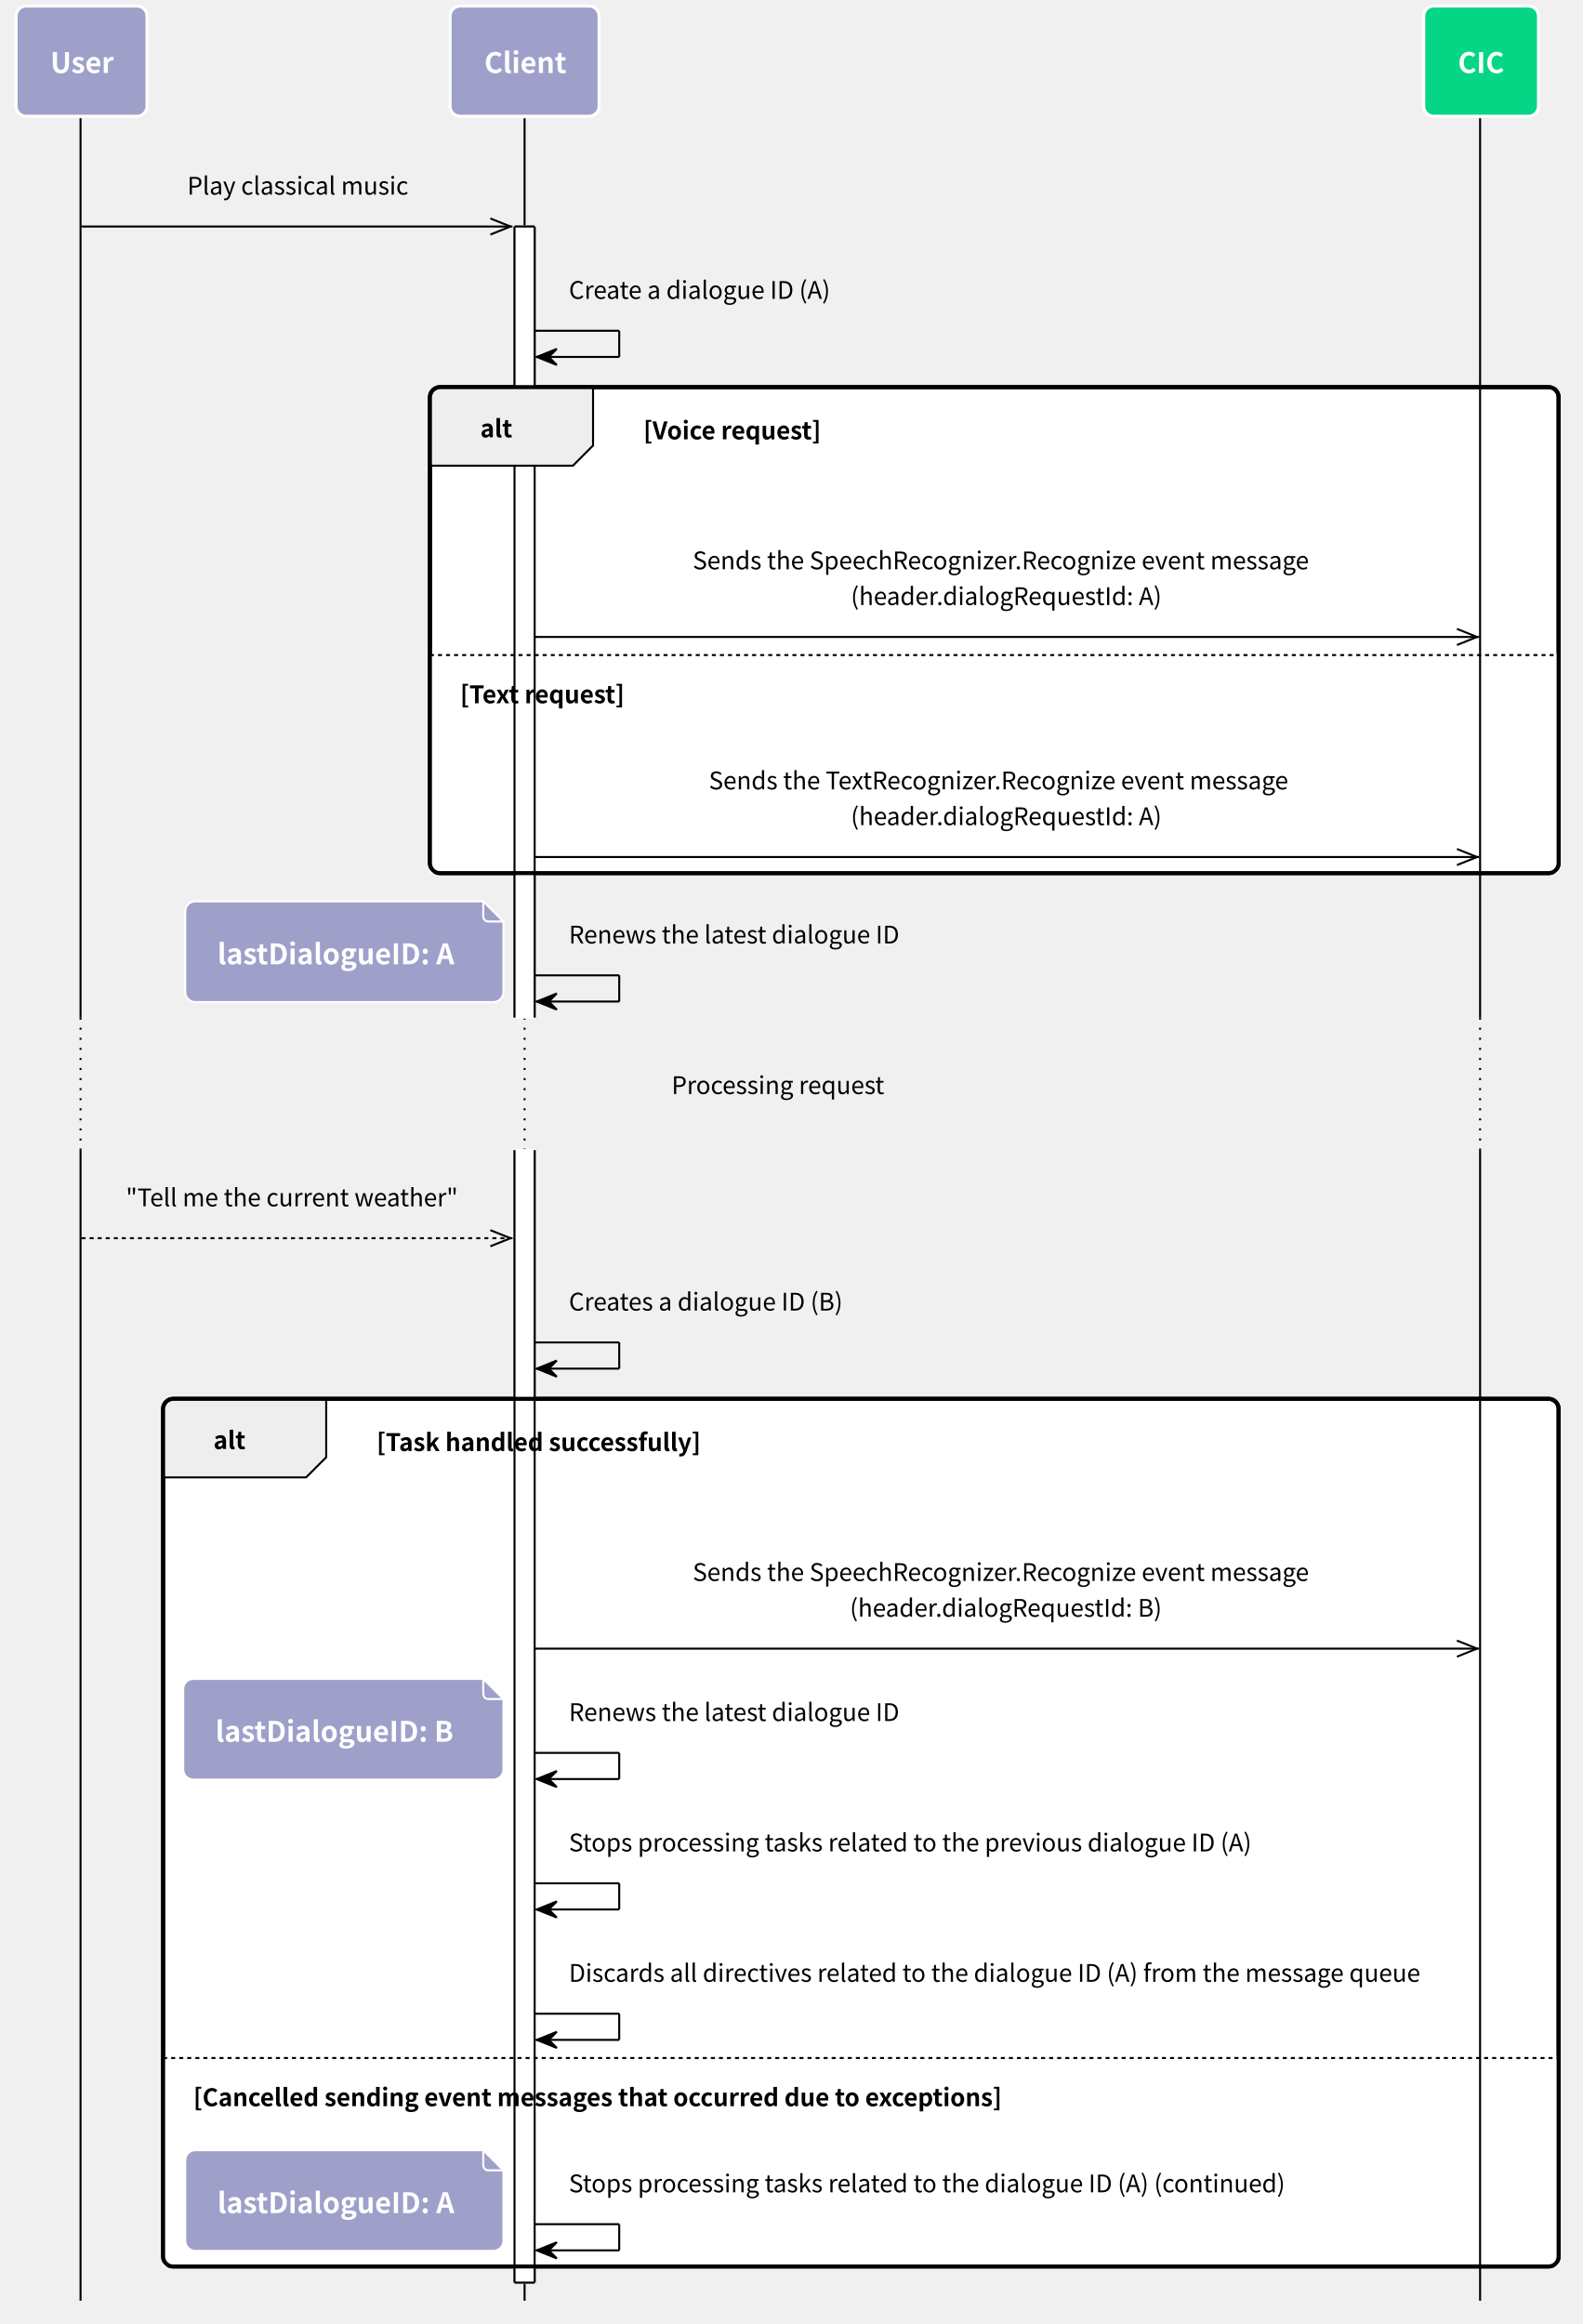
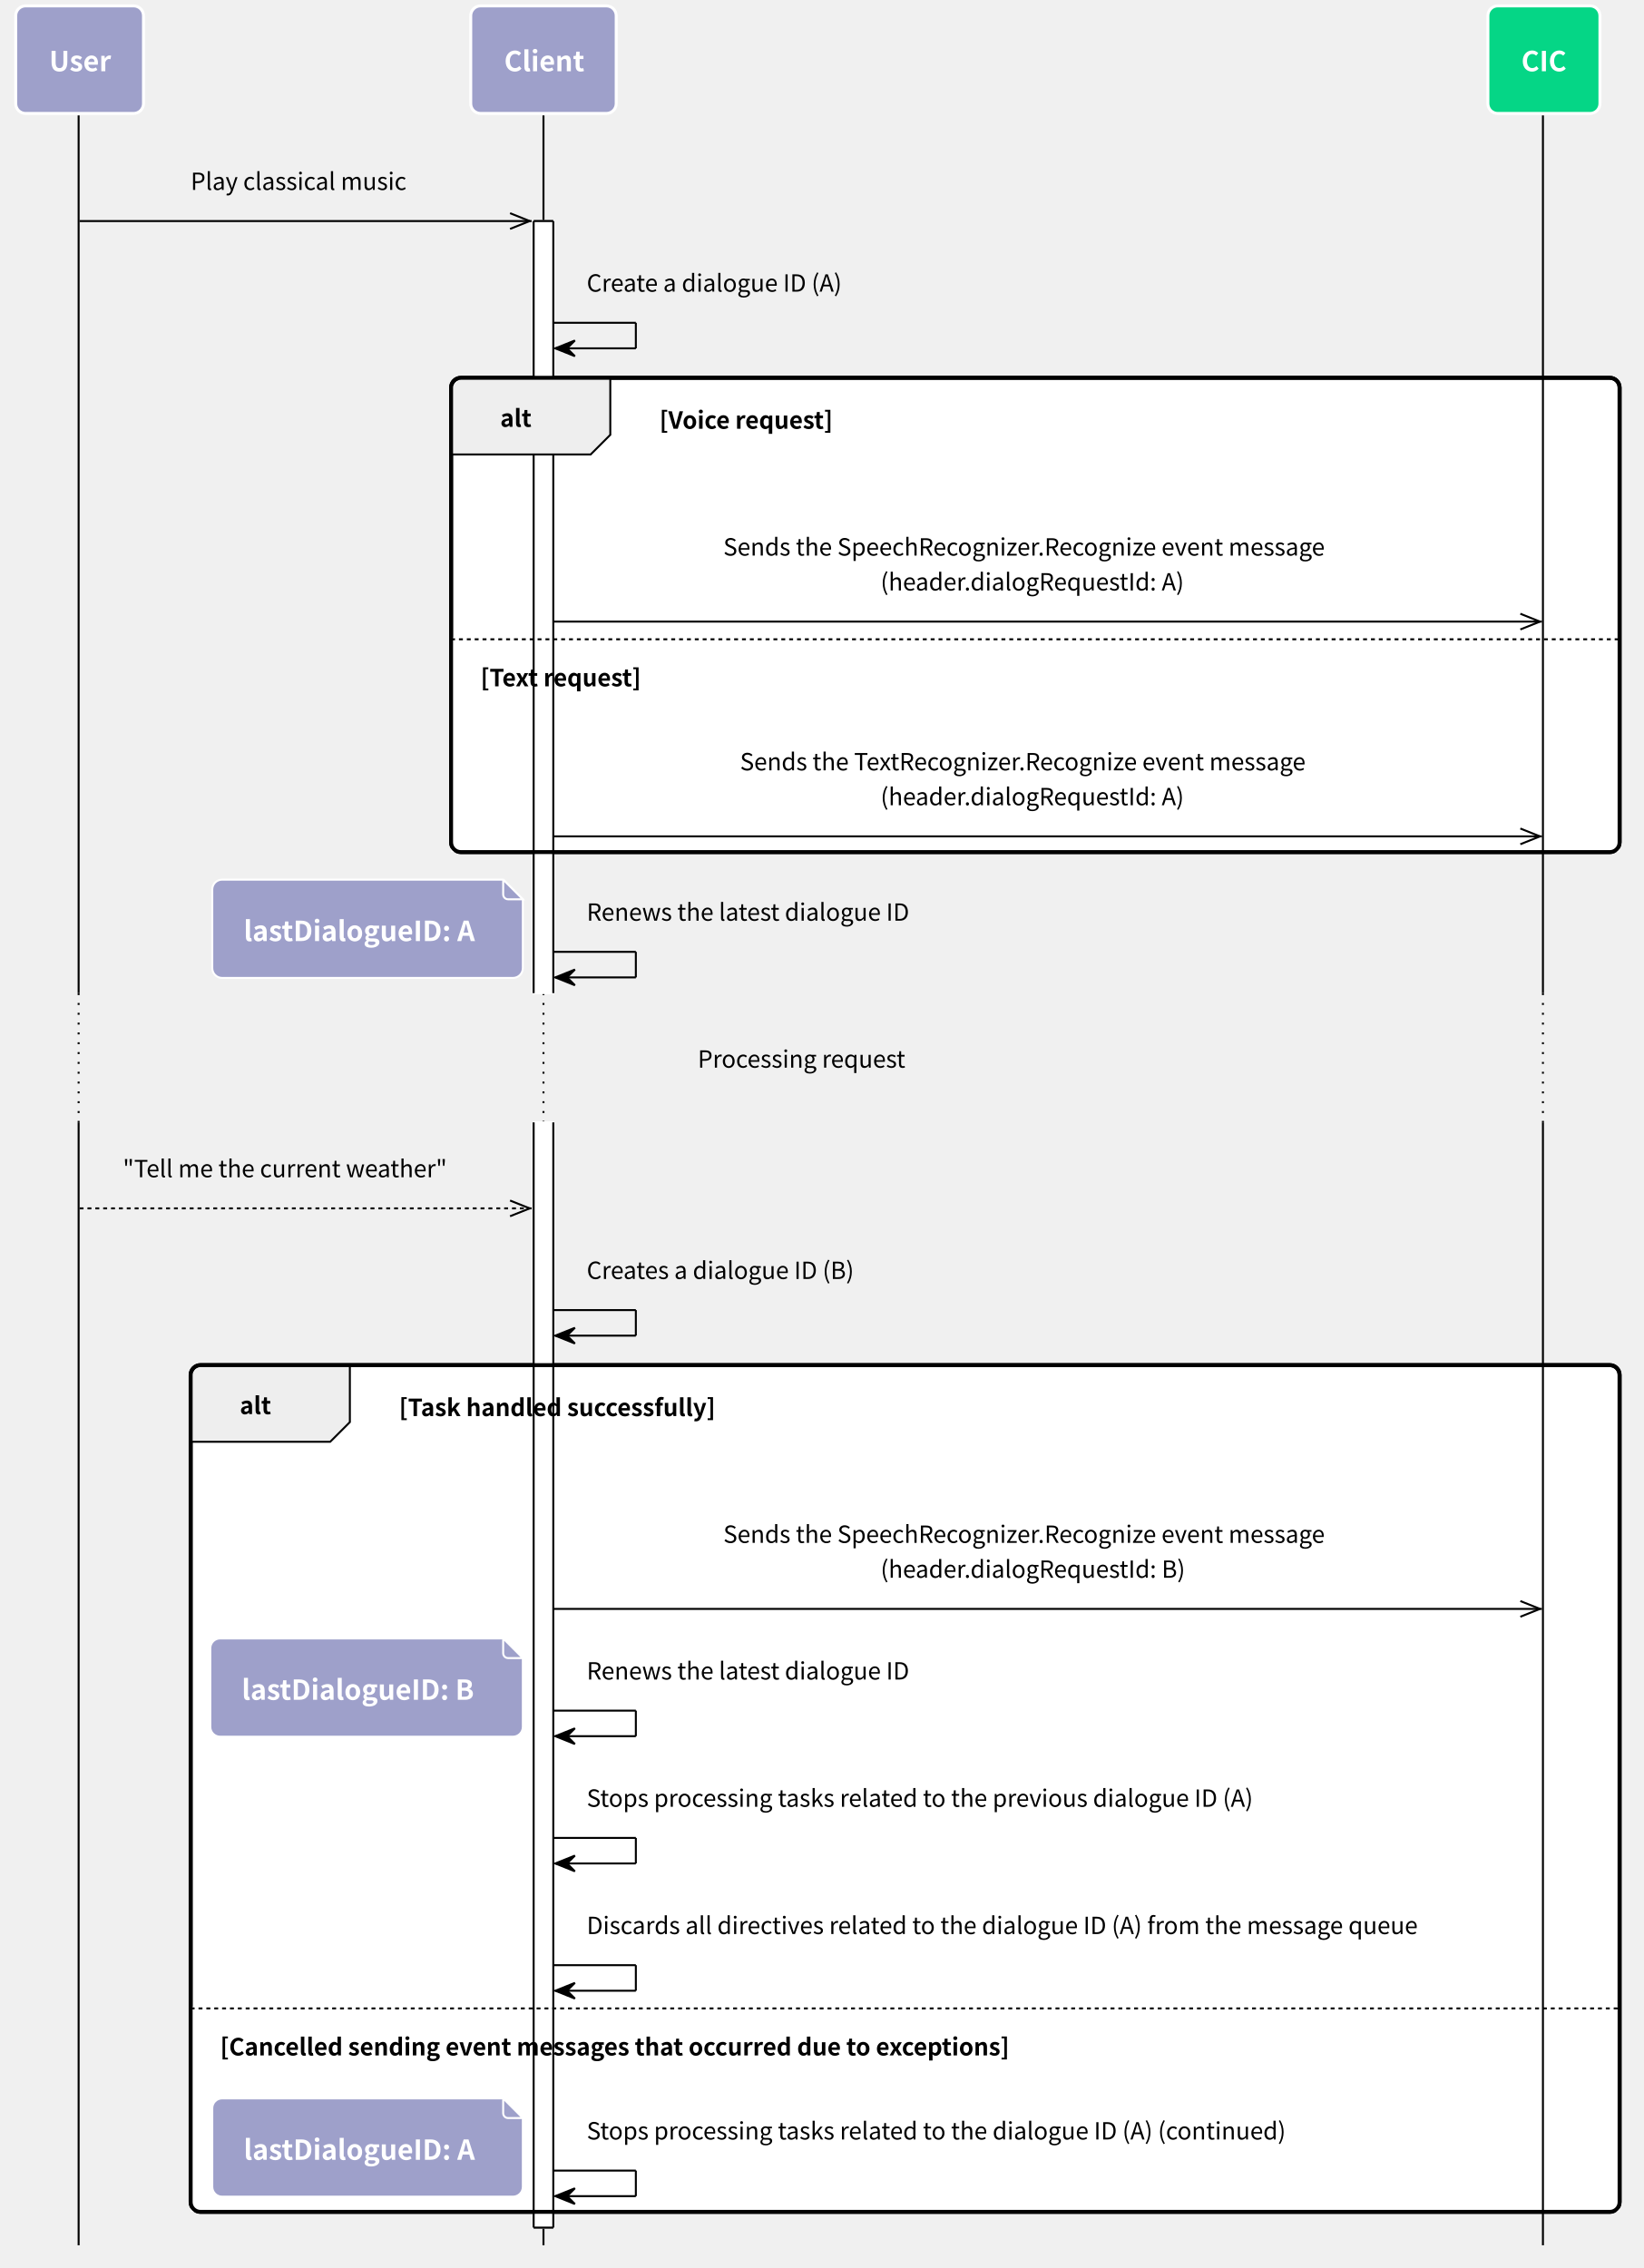
- <svg xmlns="http://www.w3.org/2000/svg" contentScriptType="application/ecmascript" contentStyleType="text/css" height="1154px" preserveAspectRatio="none" style="width:786px;height:1154px;" version="1.1" viewBox="0 0 786 1154" width="786px" zoomAndPan="magnify">
+ <svg xmlns="http://www.w3.org/2000/svg" contentScriptType="application/ecmascript" contentStyleType="text/css" height="1154px" preserveAspectRatio="none" style="width:836px;height:1154px;" version="1.1" viewBox="0 0 836 1154" width="836px" zoomAndPan="magnify">
  <defs />
  <g>
-     <rect fill="#FFFFFF" height="392.84" style="stroke: #FFFFFF; stroke-width: 1.0;" width="10" x="255.5" y="112.48" />
-     <line style="stroke: #000000; stroke-width: 1.0;" x1="255.5" x2="255.5" y1="112.48" y2="505.32" />
-     <line style="stroke: #000000; stroke-width: 1.0;" x1="265.5" x2="265.5" y1="112.48" y2="505.32" />
-     <line style="stroke: #000000; stroke-width: 1.0;" x1="255.5" x2="265.5" y1="112.48" y2="112.48" />
-     <rect fill="#FFFFFF" height="562.36" style="stroke: #FFFFFF; stroke-width: 1.0;" width="10" x="255.5" y="571.08" />
-     <line style="stroke: #000000; stroke-width: 1.0;" x1="255.5" x2="255.5" y1="571.08" y2="1133.44" />
-     <line style="stroke: #000000; stroke-width: 1.0;" x1="265.5" x2="265.5" y1="571.08" y2="1133.44" />
-     <line style="stroke: #000000; stroke-width: 1.0;" x1="255.5" x2="265.5" y1="1133.44" y2="1133.44" />
-     <rect fill="#FFFFFF" height="241.32" rx="5" ry="5" style="stroke: #000000; stroke-width: 2.0;" width="560.5" x="213.5" y="192.24" />
-     <rect fill="#FFFFFF" height="109.28" style="stroke: none; stroke-width: 1.0;" width="560.5" x="213.5" y="324.28" />
-     <rect fill="#FFFFFF" height="430.84" rx="5" ry="5" style="stroke: #000000; stroke-width: 2.0;" width="693" x="81" y="694.6" />
-     <rect fill="#FFFFFF" height="104.52" style="stroke: none; stroke-width: 1.0;" width="693" x="81" y="1020.92" />
+     <rect fill="#FFFFFF" height="392.84" style="stroke: #FFFFFF; stroke-width: 1.0;" width="10" x="271.5" y="112.48" />
+     <line style="stroke: #000000; stroke-width: 1.0;" x1="271.5" x2="271.5" y1="112.48" y2="505.32" />
+     <line style="stroke: #000000; stroke-width: 1.0;" x1="281.5" x2="281.5" y1="112.48" y2="505.32" />
+     <line style="stroke: #000000; stroke-width: 1.0;" x1="271.5" x2="281.5" y1="112.48" y2="112.48" />
+     <rect fill="#FFFFFF" height="562.36" style="stroke: #FFFFFF; stroke-width: 1.0;" width="10" x="271.5" y="571.08" />
+     <line style="stroke: #000000; stroke-width: 1.0;" x1="271.5" x2="271.5" y1="571.08" y2="1133.44" />
+     <line style="stroke: #000000; stroke-width: 1.0;" x1="281.5" x2="281.5" y1="571.08" y2="1133.44" />
+     <line style="stroke: #000000; stroke-width: 1.0;" x1="271.5" x2="281.5" y1="1133.44" y2="1133.44" />
+     <rect fill="#FFFFFF" height="241.32" rx="5" ry="5" style="stroke: #000000; stroke-width: 2.0;" width="594.5" x="229.5" y="192.24" />
+     <rect fill="#FFFFFF" height="109.28" style="stroke: none; stroke-width: 1.0;" width="594.5" x="229.5" y="324.28" />
+     <rect fill="#FFFFFF" height="430.84" rx="5" ry="5" style="stroke: #000000; stroke-width: 2.0;" width="727" x="97" y="694.6" />
+     <rect fill="#FFFFFF" height="104.52" style="stroke: none; stroke-width: 1.0;" width="727" x="97" y="1020.92" />
    <line style="stroke: #000000; stroke-width: 1.0;" x1="40" x2="40" y1="58.72" y2="505.32" />
    <line style="stroke: #000000; stroke-width: 1.0; stroke-dasharray: 1.0,4.0;" x1="40" x2="40" y1="505.32" y2="571.08" />
    <line style="stroke: #000000; stroke-width: 1.0;" x1="40" x2="40" y1="571.08" y2="1142.44" />
-     <line style="stroke: #000000; stroke-width: 1.0;" x1="260.5" x2="260.5" y1="58.72" y2="505.32" />
-     <line style="stroke: #000000; stroke-width: 1.0; stroke-dasharray: 1.0,4.0;" x1="260.5" x2="260.5" y1="505.32" y2="571.08" />
-     <line style="stroke: #000000; stroke-width: 1.0;" x1="260.5" x2="260.5" y1="571.08" y2="1142.44" />
-     <line style="stroke: #000000; stroke-width: 1.0;" x1="735" x2="735" y1="58.72" y2="505.32" />
-     <line style="stroke: #000000; stroke-width: 1.0; stroke-dasharray: 1.0,4.0;" x1="735" x2="735" y1="505.32" y2="571.08" />
-     <line style="stroke: #000000; stroke-width: 1.0;" x1="735" x2="735" y1="571.08" y2="1142.44" />
+     <line style="stroke: #000000; stroke-width: 1.0;" x1="276.5" x2="276.5" y1="58.72" y2="505.32" />
+     <line style="stroke: #000000; stroke-width: 1.0; stroke-dasharray: 1.0,4.0;" x1="276.5" x2="276.5" y1="505.32" y2="571.08" />
+     <line style="stroke: #000000; stroke-width: 1.0;" x1="276.5" x2="276.5" y1="571.08" y2="1142.44" />
+     <line style="stroke: #000000; stroke-width: 1.0;" x1="785" x2="785" y1="58.72" y2="505.32" />
+     <line style="stroke: #000000; stroke-width: 1.0; stroke-dasharray: 1.0,4.0;" x1="785" x2="785" y1="505.32" y2="571.08" />
+     <line style="stroke: #000000; stroke-width: 1.0;" x1="785" x2="785" y1="571.08" y2="1142.44" />
    <rect fill="#9EA0CA" height="54.72" rx="5" ry="5" style="stroke: #FFFFFF; stroke-width: 1.5;" width="65" x="8" y="3" />
    <text fill="#FFFFFF" font-family="Noto Sans CJK KR" font-size="14" font-weight="bold" lengthAdjust="spacingAndGlyphs" textLength="31" x="25" y="36.24">User</text>
-     <rect fill="#9EA0CA" height="54.72" rx="5" ry="5" style="stroke: #FFFFFF; stroke-width: 1.5;" width="74" x="223.5" y="3" />
-     <text fill="#FFFFFF" font-family="Noto Sans CJK KR" font-size="14" font-weight="bold" lengthAdjust="spacingAndGlyphs" textLength="40" x="240.5" y="36.24">Client</text>
-     <rect fill="#05D686" height="54.72" rx="5" ry="5" style="stroke: #FFFFFF; stroke-width: 1.5;" width="57" x="707" y="3" />
-     <text fill="#FFFFFF" font-family="Noto Sans CJK KR" font-size="14" font-weight="bold" lengthAdjust="spacingAndGlyphs" textLength="23" x="724" y="36.24">CIC</text>
-     <rect fill="#FFFFFF" height="392.84" style="stroke: #FFFFFF; stroke-width: 1.0;" width="10" x="255.5" y="112.48" />
-     <line style="stroke: #000000; stroke-width: 1.0;" x1="255.5" x2="255.5" y1="112.48" y2="505.32" />
-     <line style="stroke: #000000; stroke-width: 1.0;" x1="265.5" x2="265.5" y1="112.48" y2="505.32" />
-     <line style="stroke: #000000; stroke-width: 1.0;" x1="255.5" x2="265.5" y1="112.48" y2="112.48" />
-     <rect fill="#FFFFFF" height="562.36" style="stroke: #FFFFFF; stroke-width: 1.0;" width="10" x="255.5" y="571.08" />
-     <line style="stroke: #000000; stroke-width: 1.0;" x1="255.5" x2="255.5" y1="571.08" y2="1133.44" />
-     <line style="stroke: #000000; stroke-width: 1.0;" x1="265.5" x2="265.5" y1="571.08" y2="1133.44" />
-     <line style="stroke: #000000; stroke-width: 1.0;" x1="255.5" x2="265.5" y1="1133.44" y2="1133.44" />
-     <line style="stroke: #000000; stroke-width: 1.0;" x1="253.5" x2="243.5" y1="112.48" y2="108.48" />
-     <line style="stroke: #000000; stroke-width: 1.0;" x1="253.5" x2="243.5" y1="112.48" y2="116.48" />
-     <line style="stroke: #000000; stroke-width: 1.0;" x1="40.5" x2="254.5" y1="112.48" y2="112.48" />
-     <text fill="#000000" font-family="Noto Sans CJK KR" font-size="12" lengthAdjust="spacingAndGlyphs" textLength="110" x="93" y="96.64">Play classical music</text>
-     <line style="stroke: #000000; stroke-width: 1.0;" x1="265.5" x2="307.5" y1="164.24" y2="164.24" />
-     <line style="stroke: #000000; stroke-width: 1.0;" x1="307.5" x2="307.5" y1="164.24" y2="177.24" />
-     <line style="stroke: #000000; stroke-width: 1.0;" x1="266.5" x2="307.5" y1="177.24" y2="177.24" />
-     <polygon fill="#000000" points="276.5,173.24,266.5,177.24,276.5,181.24,272.5,177.24" style="stroke: #000000; stroke-width: 1.0;" />
-     <text fill="#000000" font-family="Noto Sans CJK KR" font-size="12" lengthAdjust="spacingAndGlyphs" textLength="133" x="282.5" y="148.4">Create a dialogue ID (A)</text>
-     <path d="M218.5,192.24 L294.5,192.24 L294.5,221.24 L284.5,231.24 L213.5,231.24 L213.5,197.24 " fill="#EEEEEE" style="stroke: #000000; stroke-width: 1.0;" />
-     <rect fill="none" height="241.32" rx="5" ry="5" style="stroke: #000000; stroke-width: 2.0;" width="560.5" x="213.5" y="192.24" />
-     <text fill="#000000" font-family="Noto Sans CJK KR" font-size="12" font-weight="bold" lengthAdjust="spacingAndGlyphs" textLength="16" x="238.5" y="217.16">alt</text>
-     <text fill="#000000" font-family="Noto Sans CJK KR" font-size="12" font-weight="bold" lengthAdjust="spacingAndGlyphs" textLength="91" x="319.5" y="218.16">[Voice request]</text>
-     <line style="stroke: #000000; stroke-width: 1.0;" x1="733.5" x2="723.5" y1="316.28" y2="312.28" />
-     <line style="stroke: #000000; stroke-width: 1.0;" x1="733.5" x2="723.5" y1="316.28" y2="320.28" />
-     <line style="stroke: #000000; stroke-width: 1.0;" x1="265.5" x2="734.5" y1="316.28" y2="316.28" />
-     <text fill="#000000" font-family="Noto Sans CJK KR" font-size="12" lengthAdjust="spacingAndGlyphs" textLength="313" x="344" y="282.68">Sends the SpeechRecognizer.Recognize event message</text>
-     <text fill="#000000" font-family="Noto Sans CJK KR" font-size="12" lengthAdjust="spacingAndGlyphs" textLength="156" x="422.5" y="300.44">(header.dialogRequestId: A)</text>
-     <line style="stroke: #000000; stroke-width: 1.0; stroke-dasharray: 2.0,2.0;" x1="213.5" x2="774" y1="325.28" y2="325.28" />
-     <text fill="#000000" font-family="Noto Sans CJK KR" font-size="12" font-weight="bold" lengthAdjust="spacingAndGlyphs" textLength="86" x="228.5" y="349.2">[Text request]</text>
-     <line style="stroke: #000000; stroke-width: 1.0;" x1="733.5" x2="723.5" y1="425.56" y2="421.56" />
-     <line style="stroke: #000000; stroke-width: 1.0;" x1="733.5" x2="723.5" y1="425.56" y2="429.56" />
-     <line style="stroke: #000000; stroke-width: 1.0;" x1="265.5" x2="734.5" y1="425.56" y2="425.56" />
-     <text fill="#000000" font-family="Noto Sans CJK KR" font-size="12" lengthAdjust="spacingAndGlyphs" textLength="297" x="352" y="391.96">Sends the TextRecognizer.Recognize event message</text>
-     <text fill="#000000" font-family="Noto Sans CJK KR" font-size="12" lengthAdjust="spacingAndGlyphs" textLength="156" x="422.5" y="409.72">(header.dialogRequestId: A)</text>
-     <line style="stroke: #000000; stroke-width: 1.0;" x1="265.5" x2="307.5" y1="484.32" y2="484.32" />
-     <line style="stroke: #000000; stroke-width: 1.0;" x1="307.5" x2="307.5" y1="484.32" y2="497.32" />
-     <line style="stroke: #000000; stroke-width: 1.0;" x1="266.5" x2="307.5" y1="497.32" y2="497.32" />
-     <polygon fill="#000000" points="276.5,493.32,266.5,497.32,276.5,501.32,272.5,497.32" style="stroke: #000000; stroke-width: 1.0;" />
-     <text fill="#000000" font-family="Noto Sans CJK KR" font-size="12" lengthAdjust="spacingAndGlyphs" textLength="169" x="282.5" y="468.48">Renews the latest dialogue ID</text>
-     <path d="M92,452.58 L92,492.58 A5,5 0 0 0 97,497.58 L245,497.58 A5,5 0 0 0 250,492.58 L250,457.58 L240,447.58 L97,447.58 A5,5 0 0 0 92,452.58 " fill="#9EA0CA" style="stroke: #FFFFFF; stroke-width: 1.0;" />
-     <path d="M240,447.58 L240,455.08 A2.5,2.5 0 0 0 242.5,457.58 L250,457.58 L240,447.58 " fill="#9EA0CA" style="stroke: #FFFFFF; stroke-width: 1.0;" />
-     <text fill="#FFFFFF" font-family="Noto Sans CJK KR" font-size="14" font-weight="bold" lengthAdjust="spacingAndGlyphs" textLength="117" x="108" y="478.82">lastDialogueID: A</text>
-     <text fill="#000000" font-family="Noto Sans CJK KR" font-size="12" lengthAdjust="spacingAndGlyphs" textLength="109" x="333.5" y="543.24">Processing request</text>
-     <line style="stroke: #000000; stroke-width: 1.0;" x1="253.5" x2="243.5" y1="614.84" y2="610.84" />
-     <line style="stroke: #000000; stroke-width: 1.0;" x1="253.5" x2="243.5" y1="614.84" y2="618.84" />
-     <line style="stroke: #000000; stroke-width: 1.0; stroke-dasharray: 2.0,2.0;" x1="40.5" x2="254.5" y1="614.84" y2="614.84" />
-     <text fill="#000000" font-family="Noto Sans CJK KR" font-size="12" lengthAdjust="spacingAndGlyphs" textLength="171" x="62.5" y="599">"Tell me the current weather"</text>
-     <line style="stroke: #000000; stroke-width: 1.0;" x1="265.5" x2="307.5" y1="666.6" y2="666.6" />
-     <line style="stroke: #000000; stroke-width: 1.0;" x1="307.5" x2="307.5" y1="666.6" y2="679.6" />
-     <line style="stroke: #000000; stroke-width: 1.0;" x1="266.5" x2="307.5" y1="679.6" y2="679.6" />
-     <polygon fill="#000000" points="276.5,675.6,266.5,679.6,276.5,683.6,272.5,679.6" style="stroke: #000000; stroke-width: 1.0;" />
-     <text fill="#000000" font-family="Noto Sans CJK KR" font-size="12" lengthAdjust="spacingAndGlyphs" textLength="140" x="282.5" y="650.76">Creates a dialogue ID (B)</text>
-     <path d="M86,694.6 L162,694.6 L162,723.6 L152,733.6 L81,733.6 L81,699.6 " fill="#EEEEEE" style="stroke: #000000; stroke-width: 1.0;" />
-     <rect fill="none" height="430.84" rx="5" ry="5" style="stroke: #000000; stroke-width: 2.0;" width="693" x="81" y="694.6" />
-     <text fill="#000000" font-family="Noto Sans CJK KR" font-size="12" font-weight="bold" lengthAdjust="spacingAndGlyphs" textLength="16" x="106" y="719.52">alt</text>
-     <text fill="#000000" font-family="Noto Sans CJK KR" font-size="12" font-weight="bold" lengthAdjust="spacingAndGlyphs" textLength="166" x="187" y="720.52">[Task handled successfully]</text>
-     <line style="stroke: #000000; stroke-width: 1.0;" x1="733.5" x2="723.5" y1="818.64" y2="814.64" />
-     <line style="stroke: #000000; stroke-width: 1.0;" x1="733.5" x2="723.5" y1="818.64" y2="822.64" />
-     <line style="stroke: #000000; stroke-width: 1.0;" x1="265.5" x2="734.5" y1="818.64" y2="818.64" />
-     <text fill="#000000" font-family="Noto Sans CJK KR" font-size="12" lengthAdjust="spacingAndGlyphs" textLength="313" x="344" y="785.04">Sends the SpeechRecognizer.Recognize event message</text>
-     <text fill="#000000" font-family="Noto Sans CJK KR" font-size="12" lengthAdjust="spacingAndGlyphs" textLength="157" x="422" y="802.8">(header.dialogRequestId: B)</text>
-     <line style="stroke: #000000; stroke-width: 1.0;" x1="265.5" x2="307.5" y1="870.4" y2="870.4" />
-     <line style="stroke: #000000; stroke-width: 1.0;" x1="307.5" x2="307.5" y1="870.4" y2="883.4" />
-     <line style="stroke: #000000; stroke-width: 1.0;" x1="266.5" x2="307.5" y1="883.4" y2="883.4" />
-     <polygon fill="#000000" points="276.5,879.4,266.5,883.4,276.5,887.4,272.5,883.4" style="stroke: #000000; stroke-width: 1.0;" />
-     <text fill="#000000" font-family="Noto Sans CJK KR" font-size="12" lengthAdjust="spacingAndGlyphs" textLength="169" x="282.5" y="854.56">Renews the latest dialogue ID</text>
-     <path d="M91,838.66 L91,878.66 A5,5 0 0 0 96,883.66 L245,883.66 A5,5 0 0 0 250,878.66 L250,843.66 L240,833.66 L96,833.66 A5,5 0 0 0 91,838.66 " fill="#9EA0CA" style="stroke: #FFFFFF; stroke-width: 1.0;" />
-     <path d="M240,833.66 L240,841.16 A2.5,2.5 0 0 0 242.5,843.66 L250,843.66 L240,833.66 " fill="#9EA0CA" style="stroke: #FFFFFF; stroke-width: 1.0;" />
-     <text fill="#FFFFFF" font-family="Noto Sans CJK KR" font-size="14" font-weight="bold" lengthAdjust="spacingAndGlyphs" textLength="118" x="107" y="864.9">lastDialogueID: B</text>
-     <line style="stroke: #000000; stroke-width: 1.0;" x1="265.5" x2="307.5" y1="935.16" y2="935.16" />
-     <line style="stroke: #000000; stroke-width: 1.0;" x1="307.5" x2="307.5" y1="935.16" y2="948.16" />
-     <line style="stroke: #000000; stroke-width: 1.0;" x1="266.5" x2="307.5" y1="948.16" y2="948.16" />
-     <polygon fill="#000000" points="276.5,944.16,266.5,948.16,276.5,952.16,272.5,948.16" style="stroke: #000000; stroke-width: 1.0;" />
-     <text fill="#000000" font-family="Noto Sans CJK KR" font-size="12" lengthAdjust="spacingAndGlyphs" textLength="346" x="282.5" y="919.32">Stops processing tasks related to the previous dialogue ID (A)</text>
-     <line style="stroke: #000000; stroke-width: 1.0;" x1="265.5" x2="307.5" y1="999.92" y2="999.92" />
-     <line style="stroke: #000000; stroke-width: 1.0;" x1="307.5" x2="307.5" y1="999.92" y2="1012.92" />
-     <line style="stroke: #000000; stroke-width: 1.0;" x1="266.5" x2="307.5" y1="1012.92" y2="1012.92" />
-     <polygon fill="#000000" points="276.5,1008.92,266.5,1012.92,276.5,1016.92,272.5,1012.92" style="stroke: #000000; stroke-width: 1.0;" />
-     <text fill="#000000" font-family="Noto Sans CJK KR" font-size="12" lengthAdjust="spacingAndGlyphs" textLength="431" x="282.5" y="984.08">Discards all directives related to the dialogue ID (A) from the message queue</text>
-     <line style="stroke: #000000; stroke-width: 1.0; stroke-dasharray: 2.0,2.0;" x1="81" x2="774" y1="1021.92" y2="1021.92" />
-     <text fill="#000000" font-family="Noto Sans CJK KR" font-size="12" font-weight="bold" lengthAdjust="spacingAndGlyphs" textLength="413" x="96" y="1045.84">[Cancelled sending event messages that occurred due to exceptions]</text>
-     <line style="stroke: #000000; stroke-width: 1.0;" x1="265.5" x2="307.5" y1="1104.44" y2="1104.44" />
-     <line style="stroke: #000000; stroke-width: 1.0;" x1="307.5" x2="307.5" y1="1104.44" y2="1117.44" />
-     <line style="stroke: #000000; stroke-width: 1.0;" x1="266.5" x2="307.5" y1="1117.44" y2="1117.44" />
-     <polygon fill="#000000" points="276.5,1113.44,266.5,1117.44,276.5,1121.44,272.5,1117.44" style="stroke: #000000; stroke-width: 1.0;" />
-     <text fill="#000000" font-family="Noto Sans CJK KR" font-size="12" lengthAdjust="spacingAndGlyphs" textLength="362" x="282.5" y="1088.6">Stops processing tasks related to the dialogue ID (A) (continued)</text>
-     <path d="M92,1072.7 L92,1112.7 A5,5 0 0 0 97,1117.7 L245,1117.7 A5,5 0 0 0 250,1112.7 L250,1077.7 L240,1067.7 L97,1067.7 A5,5 0 0 0 92,1072.7 " fill="#9EA0CA" style="stroke: #FFFFFF; stroke-width: 1.0;" />
-     <path d="M240,1067.7 L240,1075.2 A2.5,2.5 0 0 0 242.5,1077.7 L250,1077.7 L240,1067.7 " fill="#9EA0CA" style="stroke: #FFFFFF; stroke-width: 1.0;" />
-     <text fill="#FFFFFF" font-family="Noto Sans CJK KR" font-size="14" font-weight="bold" lengthAdjust="spacingAndGlyphs" textLength="117" x="108" y="1098.94">lastDialogueID: A</text>
+     <rect fill="#9EA0CA" height="54.72" rx="5" ry="5" style="stroke: #FFFFFF; stroke-width: 1.5;" width="74" x="239.5" y="3" />
+     <text fill="#FFFFFF" font-family="Noto Sans CJK KR" font-size="14" font-weight="bold" lengthAdjust="spacingAndGlyphs" textLength="40" x="256.5" y="36.24">Client</text>
+     <rect fill="#05D686" height="54.72" rx="5" ry="5" style="stroke: #FFFFFF; stroke-width: 1.5;" width="57" x="757" y="3" />
+     <text fill="#FFFFFF" font-family="Noto Sans CJK KR" font-size="14" font-weight="bold" lengthAdjust="spacingAndGlyphs" textLength="23" x="774" y="36.24">CIC</text>
+     <rect fill="#FFFFFF" height="392.84" style="stroke: #FFFFFF; stroke-width: 1.0;" width="10" x="271.5" y="112.48" />
+     <line style="stroke: #000000; stroke-width: 1.0;" x1="271.5" x2="271.5" y1="112.48" y2="505.32" />
+     <line style="stroke: #000000; stroke-width: 1.0;" x1="281.5" x2="281.5" y1="112.48" y2="505.32" />
+     <line style="stroke: #000000; stroke-width: 1.0;" x1="271.5" x2="281.5" y1="112.48" y2="112.48" />
+     <rect fill="#FFFFFF" height="562.36" style="stroke: #FFFFFF; stroke-width: 1.0;" width="10" x="271.5" y="571.08" />
+     <line style="stroke: #000000; stroke-width: 1.0;" x1="271.5" x2="271.5" y1="571.08" y2="1133.44" />
+     <line style="stroke: #000000; stroke-width: 1.0;" x1="281.5" x2="281.5" y1="571.08" y2="1133.44" />
+     <line style="stroke: #000000; stroke-width: 1.0;" x1="271.5" x2="281.5" y1="1133.44" y2="1133.44" />
+     <line style="stroke: #000000; stroke-width: 1.0;" x1="269.5" x2="259.5" y1="112.48" y2="108.48" />
+     <line style="stroke: #000000; stroke-width: 1.0;" x1="269.5" x2="259.5" y1="112.48" y2="116.48" />
+     <line style="stroke: #000000; stroke-width: 1.0;" x1="40.5" x2="270.5" y1="112.48" y2="112.48" />
+     <text fill="#000000" font-family="Noto Sans CJK KR" font-size="12" lengthAdjust="spacingAndGlyphs" textLength="118" x="97" y="96.64">Play classical music</text>
+     <line style="stroke: #000000; stroke-width: 1.0;" x1="281.5" x2="323.5" y1="164.24" y2="164.24" />
+     <line style="stroke: #000000; stroke-width: 1.0;" x1="323.5" x2="323.5" y1="164.24" y2="177.24" />
+     <line style="stroke: #000000; stroke-width: 1.0;" x1="282.5" x2="323.5" y1="177.24" y2="177.24" />
+     <polygon fill="#000000" points="292.5,173.24,282.5,177.24,292.5,181.24,288.5,177.24" style="stroke: #000000; stroke-width: 1.0;" />
+     <text fill="#000000" font-family="Noto Sans CJK KR" font-size="12" lengthAdjust="spacingAndGlyphs" textLength="143" x="298.5" y="148.4">Create a dialogue ID (A)</text>
+     <path d="M234.5,192.24 L310.5,192.24 L310.5,221.24 L300.5,231.24 L229.5,231.24 L229.5,197.24 " fill="#EEEEEE" style="stroke: #000000; stroke-width: 1.0;" />
+     <rect fill="none" height="241.32" rx="5" ry="5" style="stroke: #000000; stroke-width: 2.0;" width="594.5" x="229.5" y="192.24" />
+     <text fill="#000000" font-family="Noto Sans CJK KR" font-size="12" font-weight="bold" lengthAdjust="spacingAndGlyphs" textLength="16" x="254.5" y="217.16">alt</text>
+     <text fill="#000000" font-family="Noto Sans CJK KR" font-size="12" font-weight="bold" lengthAdjust="spacingAndGlyphs" textLength="91" x="335.5" y="218.16">[Voice request]</text>
+     <line style="stroke: #000000; stroke-width: 1.0;" x1="783.5" x2="773.5" y1="316.28" y2="312.28" />
+     <line style="stroke: #000000; stroke-width: 1.0;" x1="783.5" x2="773.5" y1="316.28" y2="320.28" />
+     <line style="stroke: #000000; stroke-width: 1.0;" x1="281.5" x2="784.5" y1="316.28" y2="316.28" />
+     <text fill="#000000" font-family="Noto Sans CJK KR" font-size="12" lengthAdjust="spacingAndGlyphs" textLength="331" x="368" y="282.68">Sends the SpeechRecognizer.Recognize event message</text>
+     <text fill="#000000" font-family="Noto Sans CJK KR" font-size="12" lengthAdjust="spacingAndGlyphs" textLength="171" x="448" y="300.44">(header.dialogRequestId: A)</text>
+     <line style="stroke: #000000; stroke-width: 1.0; stroke-dasharray: 2.0,2.0;" x1="229.5" x2="824" y1="325.28" y2="325.28" />
+     <text fill="#000000" font-family="Noto Sans CJK KR" font-size="12" font-weight="bold" lengthAdjust="spacingAndGlyphs" textLength="86" x="244.5" y="349.2">[Text request]</text>
+     <line style="stroke: #000000; stroke-width: 1.0;" x1="783.5" x2="773.5" y1="425.56" y2="421.56" />
+     <line style="stroke: #000000; stroke-width: 1.0;" x1="783.5" x2="773.5" y1="425.56" y2="429.56" />
+     <line style="stroke: #000000; stroke-width: 1.0;" x1="281.5" x2="784.5" y1="425.56" y2="425.56" />
+     <text fill="#000000" font-family="Noto Sans CJK KR" font-size="12" lengthAdjust="spacingAndGlyphs" textLength="314" x="376.5" y="391.96">Sends the TextRecognizer.Recognize event message</text>
+     <text fill="#000000" font-family="Noto Sans CJK KR" font-size="12" lengthAdjust="spacingAndGlyphs" textLength="171" x="448" y="409.72">(header.dialogRequestId: A)</text>
+     <line style="stroke: #000000; stroke-width: 1.0;" x1="281.5" x2="323.5" y1="484.32" y2="484.32" />
+     <line style="stroke: #000000; stroke-width: 1.0;" x1="323.5" x2="323.5" y1="484.32" y2="497.32" />
+     <line style="stroke: #000000; stroke-width: 1.0;" x1="282.5" x2="323.5" y1="497.32" y2="497.32" />
+     <polygon fill="#000000" points="292.5,493.32,282.5,497.32,292.5,501.32,288.5,497.32" style="stroke: #000000; stroke-width: 1.0;" />
+     <text fill="#000000" font-family="Noto Sans CJK KR" font-size="12" lengthAdjust="spacingAndGlyphs" textLength="179" x="298.5" y="468.48">Renews the latest dialogue ID</text>
+     <path d="M108,452.58 L108,492.58 A5,5 0 0 0 113,497.58 L261,497.58 A5,5 0 0 0 266,492.58 L266,457.58 L256,447.58 L113,447.58 A5,5 0 0 0 108,452.58 " fill="#9EA0CA" style="stroke: #FFFFFF; stroke-width: 1.0;" />
+     <path d="M256,447.58 L256,455.08 A2.5,2.5 0 0 0 258.5,457.58 L266,457.58 L256,447.58 " fill="#9EA0CA" style="stroke: #FFFFFF; stroke-width: 1.0;" />
+     <text fill="#FFFFFF" font-family="Noto Sans CJK KR" font-size="14" font-weight="bold" lengthAdjust="spacingAndGlyphs" textLength="117" x="124" y="478.82">lastDialogueID: A</text>
+     <text fill="#000000" font-family="Noto Sans CJK KR" font-size="12" lengthAdjust="spacingAndGlyphs" textLength="116" x="355" y="543.24">Processing request</text>
+     <line style="stroke: #000000; stroke-width: 1.0;" x1="269.5" x2="259.5" y1="614.84" y2="610.84" />
+     <line style="stroke: #000000; stroke-width: 1.0;" x1="269.5" x2="259.5" y1="614.84" y2="618.84" />
+     <line style="stroke: #000000; stroke-width: 1.0; stroke-dasharray: 2.0,2.0;" x1="40.5" x2="270.5" y1="614.84" y2="614.84" />
+     <text fill="#000000" font-family="Noto Sans CJK KR" font-size="12" lengthAdjust="spacingAndGlyphs" textLength="187" x="62.5" y="599">"Tell me the current weather"</text>
+     <line style="stroke: #000000; stroke-width: 1.0;" x1="281.5" x2="323.5" y1="666.6" y2="666.6" />
+     <line style="stroke: #000000; stroke-width: 1.0;" x1="323.5" x2="323.5" y1="666.6" y2="679.6" />
+     <line style="stroke: #000000; stroke-width: 1.0;" x1="282.5" x2="323.5" y1="679.6" y2="679.6" />
+     <polygon fill="#000000" points="292.5,675.6,282.5,679.6,292.5,683.6,288.5,679.6" style="stroke: #000000; stroke-width: 1.0;" />
+     <text fill="#000000" font-family="Noto Sans CJK KR" font-size="12" lengthAdjust="spacingAndGlyphs" textLength="149" x="298.5" y="650.76">Creates a dialogue ID (B)</text>
+     <path d="M102,694.6 L178,694.6 L178,723.6 L168,733.6 L97,733.6 L97,699.6 " fill="#EEEEEE" style="stroke: #000000; stroke-width: 1.0;" />
+     <rect fill="none" height="430.84" rx="5" ry="5" style="stroke: #000000; stroke-width: 2.0;" width="727" x="97" y="694.6" />
+     <text fill="#000000" font-family="Noto Sans CJK KR" font-size="12" font-weight="bold" lengthAdjust="spacingAndGlyphs" textLength="16" x="122" y="719.52">alt</text>
+     <text fill="#000000" font-family="Noto Sans CJK KR" font-size="12" font-weight="bold" lengthAdjust="spacingAndGlyphs" textLength="166" x="203" y="720.52">[Task handled successfully]</text>
+     <line style="stroke: #000000; stroke-width: 1.0;" x1="783.5" x2="773.5" y1="818.64" y2="814.64" />
+     <line style="stroke: #000000; stroke-width: 1.0;" x1="783.5" x2="773.5" y1="818.64" y2="822.64" />
+     <line style="stroke: #000000; stroke-width: 1.0;" x1="281.5" x2="784.5" y1="818.64" y2="818.64" />
+     <text fill="#000000" font-family="Noto Sans CJK KR" font-size="12" lengthAdjust="spacingAndGlyphs" textLength="331" x="368" y="785.04">Sends the SpeechRecognizer.Recognize event message</text>
+     <text fill="#000000" font-family="Noto Sans CJK KR" font-size="12" lengthAdjust="spacingAndGlyphs" textLength="171" x="448" y="802.8">(header.dialogRequestId: B)</text>
+     <line style="stroke: #000000; stroke-width: 1.0;" x1="281.5" x2="323.5" y1="870.4" y2="870.4" />
+     <line style="stroke: #000000; stroke-width: 1.0;" x1="323.5" x2="323.5" y1="870.4" y2="883.4" />
+     <line style="stroke: #000000; stroke-width: 1.0;" x1="282.5" x2="323.5" y1="883.4" y2="883.4" />
+     <polygon fill="#000000" points="292.5,879.4,282.5,883.4,292.5,887.4,288.5,883.4" style="stroke: #000000; stroke-width: 1.0;" />
+     <text fill="#000000" font-family="Noto Sans CJK KR" font-size="12" lengthAdjust="spacingAndGlyphs" textLength="179" x="298.5" y="854.56">Renews the latest dialogue ID</text>
+     <path d="M107,838.66 L107,878.66 A5,5 0 0 0 112,883.66 L261,883.66 A5,5 0 0 0 266,878.66 L266,843.66 L256,833.66 L112,833.66 A5,5 0 0 0 107,838.66 " fill="#9EA0CA" style="stroke: #FFFFFF; stroke-width: 1.0;" />
+     <path d="M256,833.66 L256,841.16 A2.5,2.5 0 0 0 258.5,843.66 L266,843.66 L256,833.66 " fill="#9EA0CA" style="stroke: #FFFFFF; stroke-width: 1.0;" />
+     <text fill="#FFFFFF" font-family="Noto Sans CJK KR" font-size="14" font-weight="bold" lengthAdjust="spacingAndGlyphs" textLength="118" x="123" y="864.9">lastDialogueID: B</text>
+     <line style="stroke: #000000; stroke-width: 1.0;" x1="281.5" x2="323.5" y1="935.16" y2="935.16" />
+     <line style="stroke: #000000; stroke-width: 1.0;" x1="323.5" x2="323.5" y1="935.16" y2="948.16" />
+     <line style="stroke: #000000; stroke-width: 1.0;" x1="282.5" x2="323.5" y1="948.16" y2="948.16" />
+     <polygon fill="#000000" points="292.5,944.16,282.5,948.16,292.5,952.16,288.5,948.16" style="stroke: #000000; stroke-width: 1.0;" />
+     <text fill="#000000" font-family="Noto Sans CJK KR" font-size="12" lengthAdjust="spacingAndGlyphs" textLength="375" x="298.5" y="919.32">Stops processing tasks related to the previous dialogue ID (A)</text>
+     <line style="stroke: #000000; stroke-width: 1.0;" x1="281.5" x2="323.5" y1="999.92" y2="999.92" />
+     <line style="stroke: #000000; stroke-width: 1.0;" x1="323.5" x2="323.5" y1="999.92" y2="1012.92" />
+     <line style="stroke: #000000; stroke-width: 1.0;" x1="282.5" x2="323.5" y1="1012.92" y2="1012.92" />
+     <polygon fill="#000000" points="292.5,1008.92,282.5,1012.92,292.5,1016.92,288.5,1012.92" style="stroke: #000000; stroke-width: 1.0;" />
+     <text fill="#000000" font-family="Noto Sans CJK KR" font-size="12" lengthAdjust="spacingAndGlyphs" textLength="465" x="298.5" y="984.08">Discards all directives related to the dialogue ID (A) from the message queue</text>
+     <line style="stroke: #000000; stroke-width: 1.0; stroke-dasharray: 2.0,2.0;" x1="97" x2="824" y1="1021.92" y2="1021.92" />
+     <text fill="#000000" font-family="Noto Sans CJK KR" font-size="12" font-weight="bold" lengthAdjust="spacingAndGlyphs" textLength="413" x="112" y="1045.84">[Cancelled sending event messages that occurred due to exceptions]</text>
+     <line style="stroke: #000000; stroke-width: 1.0;" x1="281.5" x2="323.5" y1="1104.44" y2="1104.44" />
+     <line style="stroke: #000000; stroke-width: 1.0;" x1="323.5" x2="323.5" y1="1104.44" y2="1117.44" />
+     <line style="stroke: #000000; stroke-width: 1.0;" x1="282.5" x2="323.5" y1="1117.44" y2="1117.44" />
+     <polygon fill="#000000" points="292.5,1113.44,282.5,1117.44,292.5,1121.44,288.5,1117.44" style="stroke: #000000; stroke-width: 1.0;" />
+     <text fill="#000000" font-family="Noto Sans CJK KR" font-size="12" lengthAdjust="spacingAndGlyphs" textLength="393" x="298.5" y="1088.6">Stops processing tasks related to the dialogue ID (A) (continued)</text>
+     <path d="M108,1072.7 L108,1112.7 A5,5 0 0 0 113,1117.7 L261,1117.7 A5,5 0 0 0 266,1112.7 L266,1077.7 L256,1067.7 L113,1067.7 A5,5 0 0 0 108,1072.7 " fill="#9EA0CA" style="stroke: #FFFFFF; stroke-width: 1.0;" />
+     <path d="M256,1067.7 L256,1075.2 A2.5,2.5 0 0 0 258.5,1077.7 L266,1077.7 L256,1067.7 " fill="#9EA0CA" style="stroke: #FFFFFF; stroke-width: 1.0;" />
+     <text fill="#FFFFFF" font-family="Noto Sans CJK KR" font-size="14" font-weight="bold" lengthAdjust="spacingAndGlyphs" textLength="117" x="124" y="1098.94">lastDialogueID: A</text>
  </g>
</svg>
